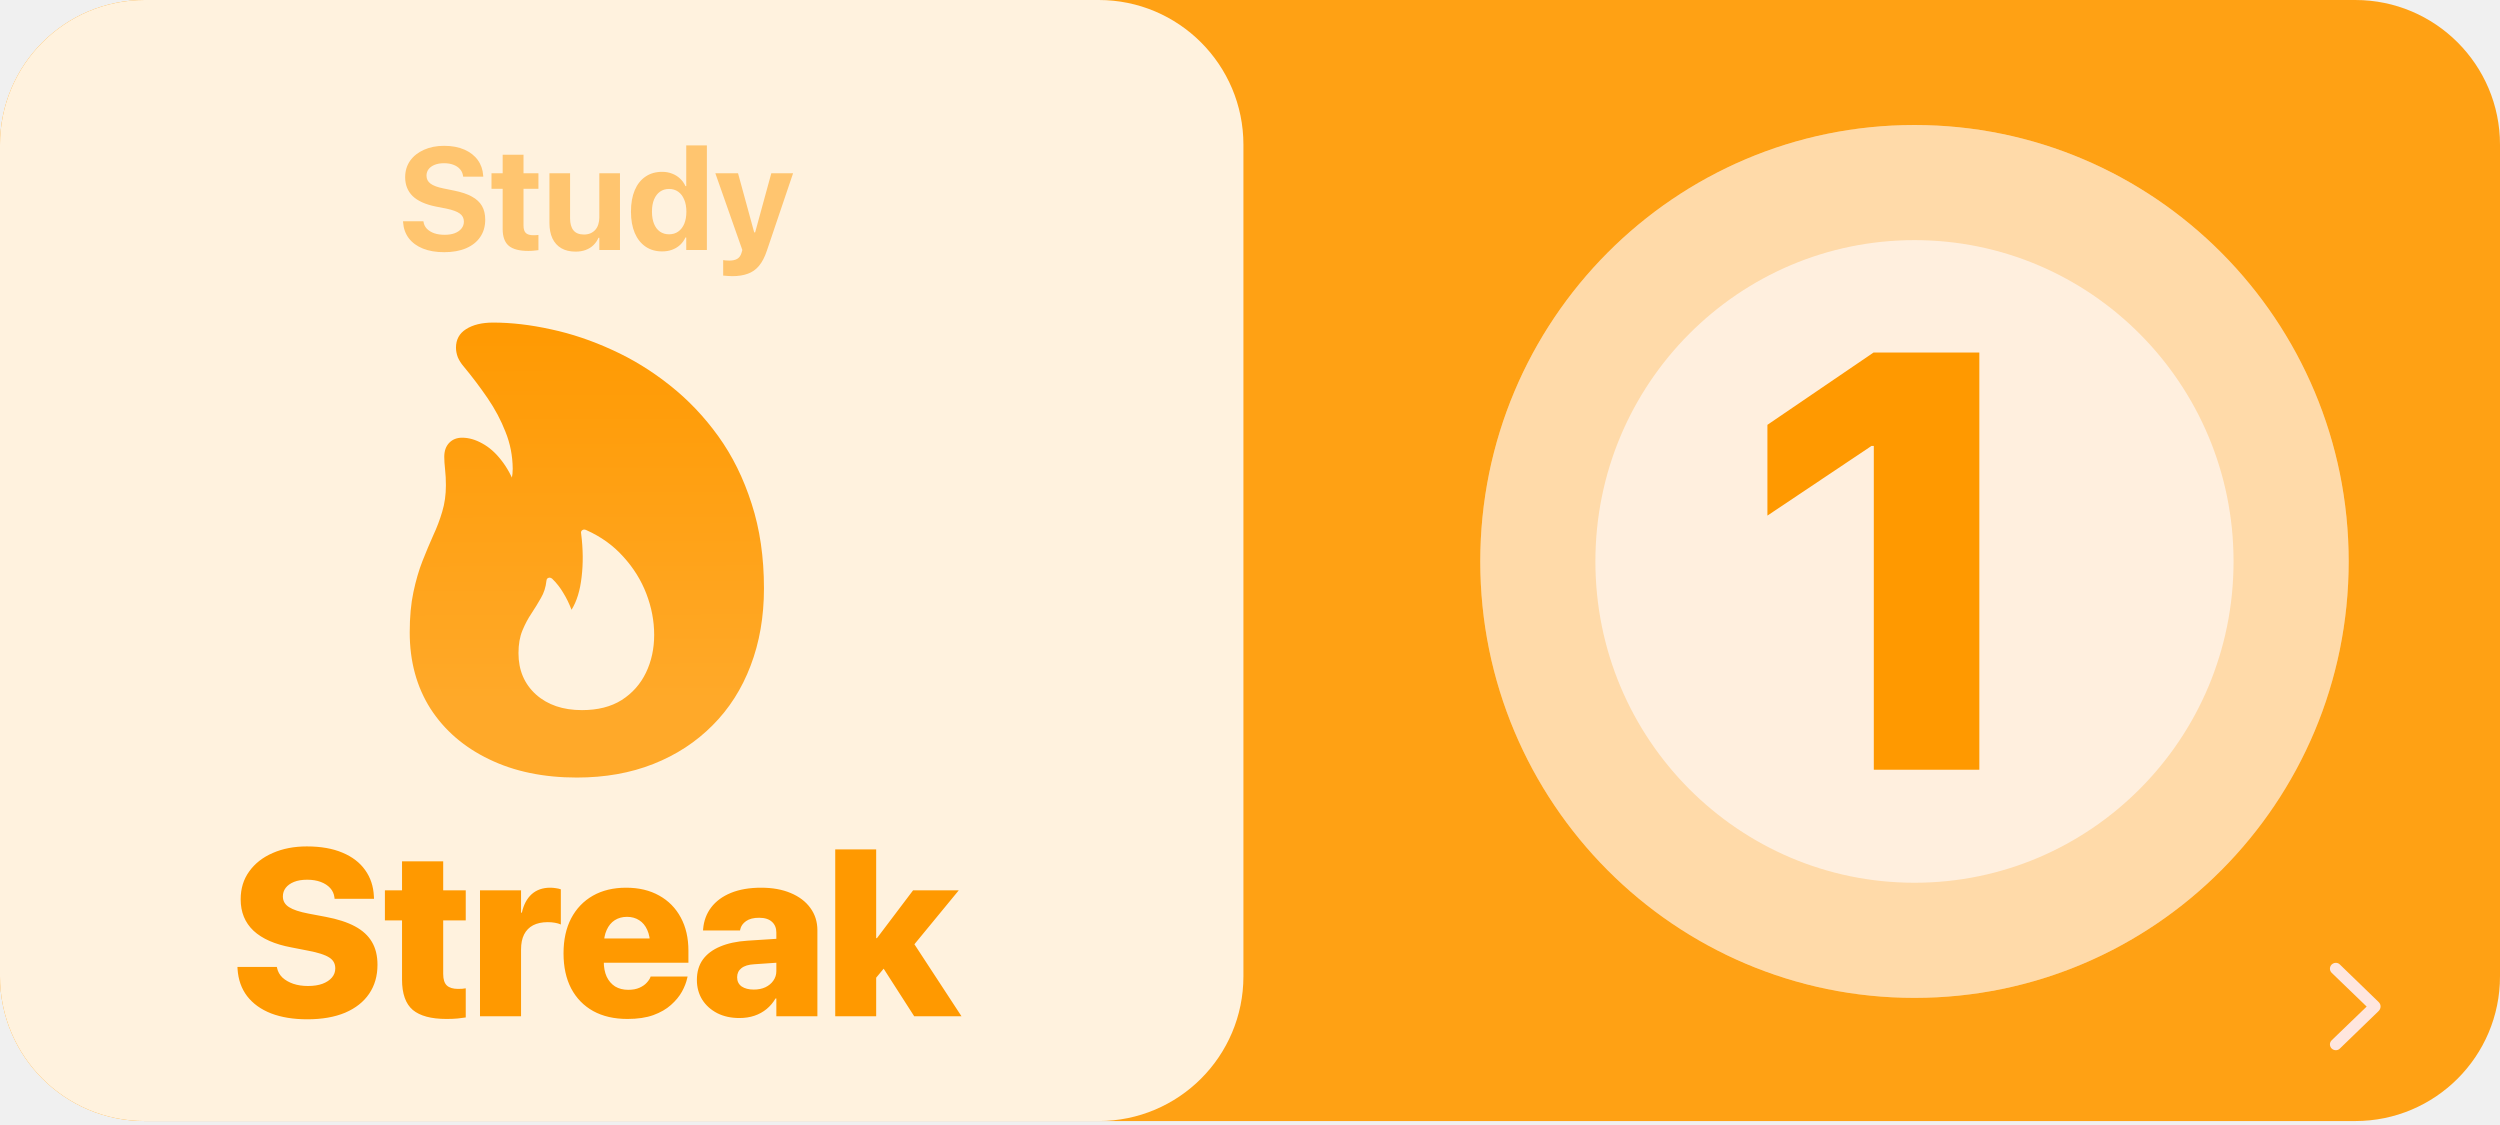
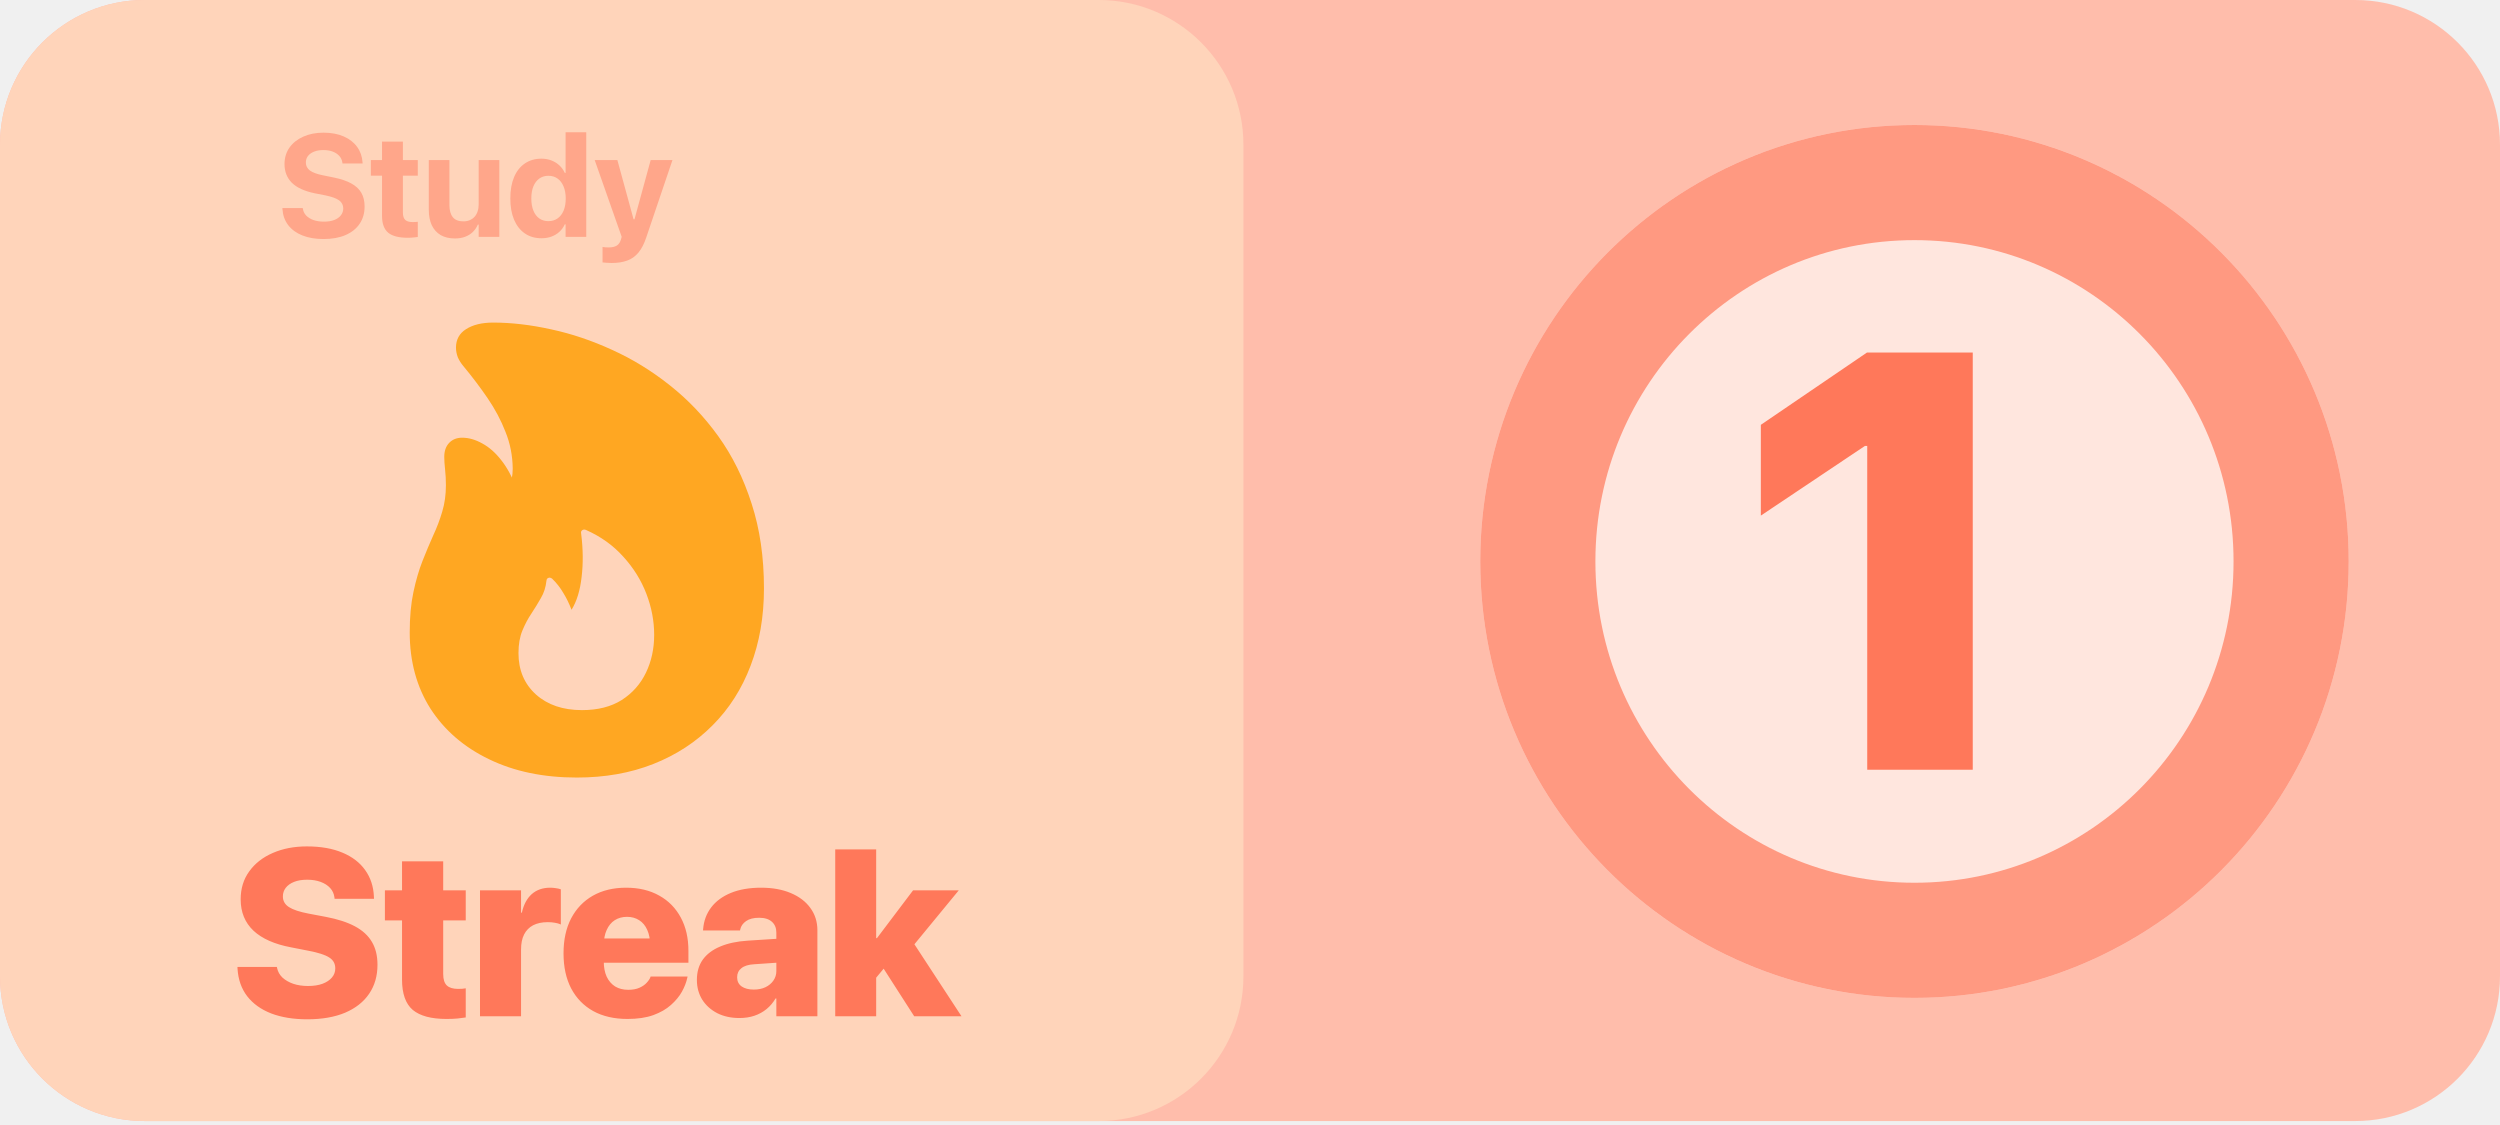
<svg xmlns="http://www.w3.org/2000/svg" width="380" height="171" viewBox="0 0 380 171" fill="none">
-   <g clip-path="url(#clip0_755_4190)">
-     <rect width="380" height="170.4" rx="22" fill="#FFA114" />
-     <rect width="189" height="170.4" rx="22" fill="#FFF2DE" />
-     <path d="M67.513 38.333C66.281 38.333 65.207 38.15 64.291 37.785C63.381 37.42 62.665 36.897 62.142 36.217C61.627 35.536 61.337 34.731 61.272 33.8L61.261 33.628H64.355L64.377 33.735C64.434 34.129 64.602 34.473 64.881 34.767C65.168 35.06 65.54 35.289 65.999 35.454C66.464 35.612 66.994 35.69 67.588 35.69C68.183 35.69 68.698 35.608 69.135 35.443C69.572 35.272 69.909 35.035 70.145 34.734C70.389 34.434 70.51 34.086 70.51 33.692V33.682C70.51 33.166 70.303 32.758 69.887 32.457C69.479 32.156 68.795 31.906 67.835 31.705L66.192 31.383C64.631 31.061 63.471 30.531 62.712 29.793C61.96 29.048 61.584 28.092 61.584 26.925V26.914C61.591 25.962 61.845 25.131 62.346 24.422C62.855 23.713 63.553 23.162 64.441 22.768C65.336 22.366 66.353 22.166 67.492 22.166C68.695 22.166 69.73 22.359 70.596 22.746C71.463 23.126 72.14 23.656 72.627 24.336C73.114 25.009 73.386 25.79 73.443 26.678L73.454 26.85H70.403L70.381 26.721C70.324 26.327 70.17 25.99 69.919 25.711C69.669 25.424 69.336 25.203 68.921 25.045C68.512 24.887 68.036 24.809 67.492 24.809C66.955 24.809 66.486 24.887 66.085 25.045C65.683 25.203 65.372 25.424 65.15 25.711C64.935 25.99 64.828 26.32 64.828 26.699V26.71C64.828 27.204 65.032 27.605 65.44 27.913C65.855 28.221 66.514 28.465 67.417 28.644L69.049 28.977C70.145 29.199 71.037 29.499 71.724 29.879C72.419 30.259 72.931 30.735 73.26 31.308C73.59 31.881 73.754 32.572 73.754 33.381V33.392C73.754 34.401 73.504 35.275 73.002 36.013C72.508 36.75 71.792 37.323 70.854 37.731C69.923 38.133 68.809 38.333 67.513 38.333ZM80.305 38.14C78.951 38.14 77.963 37.882 77.34 37.366C76.717 36.843 76.405 35.988 76.405 34.799V28.697H74.708V26.334H76.405V23.52H79.574V26.334H81.841V28.697H79.574V34.273C79.574 34.81 79.692 35.193 79.929 35.422C80.172 35.644 80.545 35.755 81.046 35.755C81.218 35.755 81.361 35.751 81.476 35.744C81.597 35.73 81.719 35.719 81.841 35.712V38.022C81.655 38.05 81.429 38.075 81.164 38.097C80.906 38.125 80.62 38.14 80.305 38.14ZM87.499 38.247C86.64 38.247 85.913 38.075 85.319 37.731C84.724 37.38 84.273 36.879 83.965 36.227C83.665 35.576 83.514 34.792 83.514 33.875V26.334H86.651V33.188C86.651 33.982 86.823 34.591 87.166 35.014C87.51 35.436 88.044 35.648 88.767 35.648C89.132 35.648 89.458 35.587 89.745 35.465C90.038 35.336 90.285 35.16 90.486 34.938C90.686 34.709 90.837 34.437 90.937 34.122C91.044 33.8 91.098 33.445 91.098 33.059V26.334H94.235V38H91.098V36.142H90.969C90.783 36.571 90.529 36.944 90.206 37.259C89.884 37.574 89.494 37.817 89.035 37.989C88.584 38.161 88.072 38.247 87.499 38.247ZM100.645 38.215C99.671 38.215 98.83 37.971 98.121 37.484C97.412 36.997 96.864 36.303 96.477 35.4C96.098 34.498 95.908 33.424 95.908 32.178V32.156C95.908 30.896 96.098 29.818 96.477 28.923C96.857 28.02 97.401 27.329 98.11 26.85C98.819 26.363 99.664 26.119 100.645 26.119C101.19 26.119 101.691 26.209 102.149 26.388C102.608 26.56 103.009 26.807 103.352 27.129C103.703 27.451 103.983 27.838 104.19 28.289H104.308V22.102H107.445V38H104.308V36.099H104.19C103.983 36.543 103.707 36.922 103.363 37.237C103.026 37.545 102.629 37.785 102.171 37.957C101.712 38.129 101.204 38.215 100.645 38.215ZM101.698 35.615C102.235 35.615 102.701 35.476 103.095 35.196C103.488 34.917 103.793 34.523 104.008 34.015C104.222 33.499 104.33 32.887 104.33 32.178V32.167C104.33 31.458 104.219 30.846 103.997 30.33C103.782 29.814 103.478 29.417 103.084 29.138C102.69 28.858 102.228 28.719 101.698 28.719C101.168 28.719 100.706 28.858 100.312 29.138C99.926 29.417 99.625 29.814 99.41 30.33C99.202 30.838 99.098 31.447 99.098 32.156V32.178C99.098 32.887 99.202 33.499 99.41 34.015C99.618 34.53 99.918 34.928 100.312 35.207C100.706 35.479 101.168 35.615 101.698 35.615ZM111.299 41.975C111.056 41.975 110.812 41.964 110.569 41.942C110.325 41.928 110.11 41.91 109.924 41.889V39.536C110.039 39.558 110.175 39.575 110.332 39.59C110.497 39.604 110.676 39.611 110.869 39.611C111.378 39.611 111.782 39.518 112.083 39.332C112.384 39.146 112.595 38.842 112.717 38.419L112.835 38L108.732 26.334H112.18L114.887 36.238L114.328 35.325H115.08L114.532 36.238L117.239 26.334H120.548L116.563 38.107C116.24 39.074 115.843 39.84 115.37 40.406C114.898 40.972 114.328 41.373 113.662 41.609C113.003 41.853 112.216 41.975 111.299 41.975Z" fill="#FF9900" fill-opacity="0.5" />
-     <path d="M87.684 118.188C82.601 118.188 78.153 117.26 74.34 115.406C70.528 113.573 67.559 111.01 65.434 107.719C63.33 104.406 62.278 100.542 62.278 96.125C62.278 93.792 62.465 91.75 62.84 90C63.215 88.229 63.674 86.656 64.215 85.281C64.757 83.906 65.299 82.615 65.84 81.406C66.403 80.198 66.861 78.99 67.215 77.781C67.59 76.552 67.778 75.208 67.778 73.75C67.778 72.917 67.736 72.125 67.653 71.375C67.57 70.604 67.528 69.958 67.528 69.438C67.528 68.542 67.778 67.833 68.278 67.312C68.778 66.792 69.434 66.531 70.247 66.531C71.247 66.531 72.267 66.823 73.309 67.406C74.351 67.969 75.309 68.812 76.184 69.938C77.08 71.062 77.84 72.469 78.465 74.156L77.122 74.5C77.476 73.854 77.695 73.281 77.778 72.781C77.882 72.281 77.934 71.771 77.934 71.25C77.913 69.271 77.549 67.406 76.84 65.656C76.153 63.885 75.247 62.177 74.122 60.531C72.997 58.885 71.778 57.271 70.465 55.688C70.09 55.25 69.799 54.792 69.59 54.312C69.403 53.812 69.309 53.323 69.309 52.844C69.309 51.615 69.82 50.677 70.84 50.031C71.882 49.365 73.257 49.031 74.965 49.031C77.736 49.031 80.674 49.375 83.778 50.062C86.882 50.729 89.976 51.771 93.059 53.188C96.142 54.583 99.059 56.375 101.809 58.562C104.58 60.75 107.038 63.333 109.184 66.312C111.33 69.292 113.017 72.708 114.247 76.562C115.497 80.396 116.122 84.688 116.122 89.438C116.122 93.729 115.445 97.646 114.09 101.188C112.757 104.708 110.83 107.729 108.309 110.25C105.788 112.792 102.788 114.75 99.309 116.125C95.83 117.5 91.955 118.188 87.684 118.188ZM88.465 107.938C90.861 107.938 92.872 107.427 94.497 106.406C96.122 105.365 97.351 103.979 98.184 102.25C99.017 100.521 99.434 98.604 99.434 96.5C99.434 94.396 99.038 92.312 98.247 90.25C97.455 88.188 96.288 86.312 94.747 84.625C93.226 82.917 91.34 81.562 89.09 80.562C88.861 80.458 88.663 80.469 88.497 80.594C88.33 80.698 88.278 80.885 88.34 81.156C88.632 83.49 88.653 85.677 88.403 87.719C88.174 89.76 87.663 91.417 86.872 92.688C86.517 91.75 86.101 90.896 85.622 90.125C85.163 89.333 84.601 88.615 83.934 87.969C83.726 87.802 83.528 87.76 83.34 87.844C83.174 87.906 83.08 88.052 83.059 88.281C82.955 89.26 82.674 90.135 82.215 90.906C81.778 91.677 81.299 92.458 80.778 93.25C80.257 94.021 79.799 94.885 79.403 95.844C79.007 96.802 78.809 97.948 78.809 99.281C78.809 101.865 79.695 103.958 81.465 105.562C83.236 107.146 85.57 107.938 88.465 107.938Z" fill="url(#paint0_linear_755_4190)" />
-     <path d="M46.707 154.934C44.598 154.934 42.764 154.635 41.205 154.037C39.658 153.428 38.445 152.555 37.566 151.418C36.699 150.282 36.213 148.905 36.107 147.287L36.09 146.971H42.084L42.119 147.147C42.236 147.698 42.506 148.178 42.928 148.588C43.361 148.987 43.912 149.303 44.58 149.537C45.248 149.76 45.992 149.871 46.812 149.871C47.668 149.871 48.4 149.76 49.01 149.537C49.631 149.303 50.111 148.987 50.451 148.588C50.791 148.19 50.961 147.727 50.961 147.2V147.182C50.961 146.467 50.65 145.916 50.029 145.53C49.408 145.131 48.353 144.791 46.865 144.51L44.264 144C41.756 143.532 39.846 142.688 38.533 141.469C37.232 140.239 36.582 138.651 36.582 136.705V136.688C36.582 135.059 37.016 133.647 37.883 132.452C38.75 131.245 39.94 130.313 41.451 129.657C42.975 128.989 44.703 128.655 46.637 128.655C48.758 128.655 50.562 128.971 52.051 129.604C53.539 130.225 54.688 131.104 55.496 132.241C56.316 133.377 56.762 134.713 56.832 136.248L56.85 136.618H50.855L50.838 136.424C50.768 135.862 50.551 135.381 50.188 134.983C49.824 134.584 49.344 134.274 48.746 134.051C48.148 133.828 47.463 133.717 46.69 133.717C45.904 133.717 45.236 133.828 44.685 134.051C44.135 134.274 43.713 134.578 43.42 134.965C43.139 135.34 42.998 135.768 42.998 136.248V136.266C42.998 136.946 43.309 137.485 43.93 137.883C44.551 138.282 45.541 138.61 46.9 138.868L49.502 139.36C51.307 139.7 52.789 140.18 53.949 140.801C55.109 141.422 55.971 142.213 56.533 143.174C57.096 144.123 57.377 145.278 57.377 146.637V146.655C57.377 148.342 56.955 149.807 56.111 151.049C55.268 152.291 54.049 153.252 52.455 153.932C50.861 154.6 48.945 154.934 46.707 154.934ZM67.858 154.881C65.549 154.881 63.844 154.424 62.743 153.51C61.653 152.584 61.108 151.043 61.108 148.887V139.905H58.506V135.334H61.108V130.922H67.366V135.334H70.793V139.905H67.366V148.043C67.366 148.864 67.553 149.45 67.928 149.801C68.303 150.141 68.866 150.311 69.616 150.311C69.873 150.311 70.09 150.305 70.266 150.293C70.442 150.27 70.618 150.246 70.793 150.223V154.653C70.454 154.711 70.043 154.764 69.563 154.811C69.082 154.858 68.514 154.881 67.858 154.881ZM72.96 154.477V135.334H79.2V138.727H79.323C79.593 137.508 80.091 136.571 80.817 135.914C81.555 135.258 82.493 134.93 83.63 134.93C83.923 134.93 84.204 134.953 84.473 135C84.755 135.036 85.013 135.094 85.247 135.176V140.52C84.989 140.403 84.684 140.315 84.333 140.256C83.993 140.198 83.635 140.168 83.26 140.168C82.382 140.168 81.638 140.327 81.028 140.643C80.43 140.959 79.973 141.428 79.657 142.049C79.352 142.659 79.2 143.414 79.2 144.317V154.477H72.96ZM95.376 154.881C93.361 154.881 91.626 154.483 90.173 153.686C88.72 152.877 87.601 151.729 86.816 150.241C86.042 148.752 85.656 146.977 85.656 144.914V144.897C85.656 142.846 86.042 141.077 86.816 139.588C87.601 138.1 88.702 136.952 90.12 136.143C91.55 135.334 93.232 134.93 95.165 134.93C97.099 134.93 98.775 135.328 100.193 136.125C101.611 136.911 102.706 138.024 103.48 139.465C104.253 140.895 104.64 142.577 104.64 144.51V146.338H88.714V142.647H101.722L98.822 146.11V143.702C98.822 142.776 98.675 141.991 98.382 141.346C98.089 140.69 97.679 140.198 97.152 139.87C96.624 139.53 96.009 139.36 95.306 139.36C94.603 139.36 93.982 139.53 93.443 139.87C92.915 140.209 92.505 140.707 92.212 141.364C91.919 142.008 91.773 142.787 91.773 143.702V146.127C91.773 147.03 91.919 147.803 92.212 148.448C92.517 149.092 92.945 149.59 93.495 149.942C94.058 150.282 94.726 150.452 95.499 150.452C96.167 150.452 96.736 150.346 97.204 150.135C97.673 149.924 98.042 149.666 98.312 149.362C98.593 149.057 98.781 148.77 98.874 148.5L98.892 148.43H104.517L104.464 148.641C104.323 149.309 104.054 150.006 103.655 150.733C103.257 151.448 102.7 152.121 101.986 152.754C101.282 153.387 100.386 153.903 99.296 154.301C98.218 154.688 96.911 154.881 95.376 154.881ZM112.396 154.741C111.119 154.741 109.994 154.495 109.021 154.002C108.048 153.498 107.287 152.813 106.736 151.946C106.197 151.067 105.927 150.071 105.927 148.957V148.94C105.927 147.733 106.226 146.707 106.824 145.864C107.433 145.02 108.312 144.358 109.461 143.877C110.609 143.385 112.004 143.086 113.644 142.981L121.308 142.489V146.11L114.646 146.567C113.779 146.614 113.129 146.813 112.695 147.164C112.261 147.504 112.045 147.961 112.045 148.536V148.553C112.045 149.151 112.273 149.614 112.73 149.942C113.199 150.258 113.814 150.416 114.576 150.416C115.244 150.416 115.83 150.299 116.334 150.065C116.849 149.819 117.254 149.485 117.546 149.063C117.851 148.629 118.004 148.149 118.004 147.621V141.75C118.004 141.059 117.781 140.514 117.336 140.116C116.89 139.705 116.24 139.5 115.384 139.5C114.541 139.5 113.879 139.67 113.398 140.01C112.918 140.35 112.625 140.766 112.519 141.258L112.484 141.434H106.859L106.877 141.205C106.982 139.952 107.392 138.856 108.107 137.918C108.822 136.981 109.818 136.248 111.095 135.721C112.384 135.194 113.92 134.93 115.701 134.93C117.412 134.93 118.906 135.2 120.183 135.739C121.472 136.278 122.468 137.034 123.171 138.006C123.886 138.979 124.244 140.11 124.244 141.399V154.477H118.004V151.77H117.88C117.517 152.391 117.066 152.924 116.527 153.37C115.988 153.815 115.373 154.155 114.681 154.389C113.99 154.623 113.228 154.741 112.396 154.741ZM126.955 154.477V129.112H133.178V154.477H126.955ZM138.961 154.477L133.758 146.373L137.643 141.469L146.15 154.477H138.961ZM132.598 149.309V142.594H133.301L138.785 135.334H145.729L137.027 145.916H135.41L132.598 149.309Z" fill="#FF9900" />
-     <ellipse cx="291" cy="85.339" rx="66" ry="66.339" fill="#FFEFDE" />
-     <path d="M348.25 85.339C348.25 117.187 322.576 142.928 291 142.928C259.424 142.928 233.75 117.187 233.75 85.339C233.75 53.491 259.424 27.75 291 27.75C322.576 27.75 348.25 53.491 348.25 85.339Z" stroke="#FF9900" stroke-opacity="0.24" stroke-width="17.5" />
-     <path d="M361.848 152.993C361.845 153.13 361.817 153.255 361.766 153.368C361.716 153.481 361.637 153.591 361.532 153.696L355.661 159.38C355.493 159.548 355.286 159.632 355.04 159.632C354.876 159.632 354.727 159.593 354.595 159.515C354.458 159.437 354.35 159.331 354.272 159.198C354.19 159.065 354.149 158.917 354.149 158.753C354.149 158.511 354.241 158.298 354.425 158.114L359.733 152.999L354.425 147.878C354.241 147.69 354.149 147.478 354.149 147.239C354.149 147.071 354.19 146.921 354.272 146.788C354.35 146.655 354.458 146.55 354.595 146.472C354.727 146.39 354.876 146.349 355.04 146.349C355.286 146.349 355.493 146.435 355.661 146.606L361.532 152.29C361.641 152.396 361.721 152.505 361.772 152.618C361.823 152.735 361.848 152.86 361.848 152.993Z" fill="#FFE6DE" />
-     <path d="M284.819 117V67.781H284.468L268.647 78.372V64.573L284.775 53.587H300.859V117H284.819Z" fill="#FF9900" />
+   <g clip-path="url(#clip0_846_5214)">
+     <rect width="380" height="170.4" rx="22" fill="#FFBDAB" />
+     <rect width="189" height="170.4" rx="22" fill="#FFD4BA" />
+     <path d="M49.176 36.333C47.944 36.333 46.87 36.15 45.953 35.785C45.044 35.42 44.328 34.897 43.805 34.217C43.289 33.536 42.999 32.731 42.935 31.8L42.924 31.628H46.018L46.039 31.735C46.096 32.129 46.265 32.473 46.544 32.767C46.83 33.06 47.203 33.289 47.661 33.454C48.127 33.612 48.657 33.69 49.251 33.69C49.845 33.69 50.361 33.608 50.798 33.443C51.235 33.272 51.571 33.035 51.808 32.734C52.051 32.434 52.173 32.086 52.173 31.692V31.682C52.173 31.166 51.965 30.758 51.55 30.457C51.142 30.156 50.458 29.906 49.498 29.705L47.855 29.383C46.293 29.061 45.133 28.531 44.374 27.793C43.622 27.048 43.246 26.092 43.246 24.925V24.914C43.253 23.962 43.508 23.131 44.009 22.422C44.517 21.713 45.215 21.162 46.103 20.768C46.999 20.366 48.016 20.166 49.154 20.166C50.357 20.166 51.392 20.359 52.259 20.746C53.125 21.126 53.802 21.656 54.289 22.336C54.776 23.009 55.048 23.79 55.105 24.678L55.116 24.85H52.065L52.044 24.721C51.987 24.327 51.833 23.99 51.582 23.711C51.331 23.424 50.998 23.203 50.583 23.045C50.175 22.887 49.699 22.809 49.154 22.809C48.617 22.809 48.148 22.887 47.747 23.045C47.346 23.203 47.035 23.424 46.812 23.711C46.598 23.99 46.49 24.32 46.49 24.699V24.71C46.49 25.204 46.694 25.605 47.102 25.913C47.518 26.221 48.177 26.465 49.079 26.644L50.712 26.977C51.808 27.199 52.699 27.499 53.387 27.879C54.081 28.259 54.593 28.735 54.923 29.308C55.252 29.881 55.417 30.572 55.417 31.381V31.392C55.417 32.401 55.166 33.275 54.665 34.013C54.171 34.75 53.455 35.323 52.517 35.731C51.586 36.133 50.472 36.333 49.176 36.333ZM61.967 36.14C60.614 36.14 59.625 35.882 59.002 35.366C58.379 34.843 58.068 33.988 58.068 32.799V26.697H56.37V24.334H58.068V21.52H61.237V24.334H63.503V26.697H61.237V32.273C61.237 32.81 61.355 33.193 61.591 33.422C61.835 33.644 62.207 33.755 62.708 33.755C62.88 33.755 63.023 33.751 63.138 33.744C63.26 33.73 63.382 33.719 63.503 33.712V36.022C63.317 36.05 63.092 36.075 62.827 36.097C62.569 36.125 62.282 36.14 61.967 36.14ZM69.162 36.247C68.302 36.247 67.576 36.075 66.981 35.731C66.387 35.38 65.936 34.879 65.628 34.227C65.327 33.576 65.177 32.792 65.177 31.875V24.334H68.313V31.188C68.313 31.982 68.485 32.591 68.829 33.014C69.173 33.436 69.706 33.648 70.43 33.648C70.795 33.648 71.121 33.587 71.407 33.465C71.701 33.336 71.948 33.16 72.148 32.938C72.349 32.709 72.499 32.437 72.599 32.122C72.707 31.8 72.76 31.445 72.76 31.059V24.334H75.897V36H72.76V34.142H72.632C72.445 34.571 72.191 34.944 71.869 35.259C71.547 35.574 71.156 35.817 70.698 35.989C70.247 36.161 69.735 36.247 69.162 36.247ZM82.308 36.215C81.334 36.215 80.492 35.971 79.783 35.484C79.074 34.997 78.527 34.303 78.14 33.4C77.76 32.498 77.57 31.424 77.57 30.178V30.156C77.57 28.896 77.76 27.818 78.14 26.923C78.519 26.02 79.064 25.329 79.773 24.85C80.482 24.363 81.327 24.119 82.308 24.119C82.852 24.119 83.353 24.209 83.812 24.388C84.27 24.56 84.671 24.807 85.015 25.129C85.366 25.451 85.645 25.838 85.853 26.289H85.971V20.102H89.108V36H85.971V34.099H85.853C85.645 34.543 85.369 34.922 85.026 35.237C84.689 35.545 84.291 35.785 83.833 35.957C83.375 36.129 82.866 36.215 82.308 36.215ZM83.361 33.615C83.898 33.615 84.363 33.476 84.757 33.196C85.151 32.917 85.455 32.523 85.67 32.015C85.885 31.499 85.992 30.887 85.992 30.178V30.167C85.992 29.458 85.881 28.846 85.659 28.33C85.445 27.814 85.14 27.417 84.746 27.138C84.352 26.858 83.891 26.719 83.361 26.719C82.831 26.719 82.369 26.858 81.975 27.138C81.588 27.417 81.287 27.814 81.073 28.33C80.865 28.838 80.761 29.447 80.761 30.156V30.178C80.761 30.887 80.865 31.499 81.073 32.015C81.28 32.53 81.581 32.928 81.975 33.207C82.369 33.479 82.831 33.615 83.361 33.615ZM92.962 39.975C92.718 39.975 92.475 39.964 92.231 39.942C91.988 39.928 91.773 39.91 91.587 39.889V37.536C91.701 37.558 91.837 37.575 91.995 37.59C92.159 37.604 92.338 37.611 92.532 37.611C93.04 37.611 93.445 37.518 93.746 37.332C94.046 37.146 94.258 36.842 94.379 36.419L94.498 36L90.394 24.334H93.842L96.549 34.238L95.991 33.325H96.743L96.195 34.238L98.902 24.334H102.211L98.225 36.107C97.903 37.074 97.505 37.84 97.033 38.406C96.56 38.972 95.991 39.373 95.325 39.609C94.666 39.853 93.878 39.975 92.962 39.975Z" fill="#FF785A" fill-opacity="0.5" />
+     <path d="M87.684 118.188C82.601 118.188 78.153 117.26 74.34 115.406C70.528 113.573 67.559 111.01 65.434 107.719C63.33 104.406 62.278 100.542 62.278 96.125C62.278 93.792 62.465 91.75 62.84 90C63.215 88.229 63.674 86.656 64.215 85.281C64.757 83.906 65.299 82.615 65.84 81.406C66.403 80.198 66.861 78.99 67.215 77.781C67.59 76.552 67.778 75.208 67.778 73.75C67.778 72.917 67.736 72.125 67.653 71.375C67.57 70.604 67.528 69.958 67.528 69.438C67.528 68.542 67.778 67.833 68.278 67.312C68.778 66.792 69.434 66.531 70.247 66.531C71.247 66.531 72.267 66.823 73.309 67.406C74.351 67.969 75.309 68.812 76.184 69.938C77.08 71.062 77.84 72.469 78.465 74.156L77.122 74.5C77.476 73.854 77.695 73.281 77.778 72.781C77.882 72.281 77.934 71.771 77.934 71.25C77.913 69.271 77.549 67.406 76.84 65.656C76.153 63.885 75.247 62.177 74.122 60.531C72.997 58.885 71.778 57.271 70.465 55.688C70.09 55.25 69.799 54.792 69.59 54.312C69.403 53.812 69.309 53.323 69.309 52.844C69.309 51.615 69.82 50.677 70.84 50.031C71.882 49.365 73.257 49.031 74.965 49.031C77.736 49.031 80.674 49.375 83.778 50.062C86.882 50.729 89.976 51.771 93.059 53.188C96.142 54.583 99.059 56.375 101.809 58.562C104.58 60.75 107.038 63.333 109.184 66.312C111.33 69.292 113.017 72.708 114.247 76.562C115.497 80.396 116.122 84.688 116.122 89.438C116.122 93.729 115.445 97.646 114.09 101.188C112.757 104.708 110.83 107.729 108.309 110.25C105.788 112.792 102.788 114.75 99.309 116.125C95.83 117.5 91.955 118.188 87.684 118.188ZM88.465 107.938C90.861 107.938 92.872 107.427 94.497 106.406C96.122 105.365 97.351 103.979 98.184 102.25C99.017 100.521 99.434 98.604 99.434 96.5C99.434 94.396 99.038 92.312 98.247 90.25C97.455 88.188 96.288 86.312 94.747 84.625C93.226 82.917 91.34 81.562 89.09 80.562C88.861 80.458 88.663 80.469 88.497 80.594C88.33 80.698 88.278 80.885 88.34 81.156C88.632 83.49 88.653 85.677 88.403 87.719C88.174 89.76 87.663 91.417 86.872 92.688C86.517 91.75 86.101 90.896 85.622 90.125C85.163 89.333 84.601 88.615 83.934 87.969C83.726 87.802 83.528 87.76 83.34 87.844C83.174 87.906 83.08 88.052 83.059 88.281C82.955 89.26 82.674 90.135 82.215 90.906C81.778 91.677 81.299 92.458 80.778 93.25C80.257 94.021 79.799 94.885 79.403 95.844C79.007 96.802 78.809 97.948 78.809 99.281C78.809 101.865 79.695 103.958 81.465 105.562C83.236 107.146 85.57 107.938 88.465 107.938Z" fill="#FFA722" />
+     <path d="M46.707 154.934C44.598 154.934 42.764 154.635 41.205 154.037C39.658 153.428 38.445 152.555 37.566 151.418C36.699 150.281 36.213 148.904 36.107 147.287L36.09 146.971H42.084L42.119 147.146C42.236 147.697 42.506 148.178 42.928 148.588C43.361 148.986 43.912 149.303 44.58 149.537C45.248 149.76 45.992 149.871 46.812 149.871C47.668 149.871 48.4 149.76 49.01 149.537C49.631 149.303 50.111 148.986 50.451 148.588C50.791 148.189 50.961 147.727 50.961 147.199V147.182C50.961 146.467 50.65 145.916 50.029 145.529C49.408 145.131 48.353 144.791 46.865 144.51L44.264 144C41.756 143.531 39.846 142.688 38.533 141.469C37.232 140.238 36.582 138.65 36.582 136.705V136.688C36.582 135.059 37.016 133.646 37.883 132.451C38.75 131.244 39.94 130.312 41.451 129.656C42.975 128.988 44.703 128.654 46.637 128.654C48.758 128.654 50.562 128.971 52.051 129.604C53.539 130.225 54.688 131.104 55.496 132.24C56.316 133.377 56.762 134.713 56.832 136.248L56.85 136.617H50.855L50.838 136.424C50.768 135.861 50.551 135.381 50.188 134.982C49.824 134.584 49.344 134.273 48.746 134.051C48.148 133.828 47.463 133.717 46.69 133.717C45.904 133.717 45.236 133.828 44.685 134.051C44.135 134.273 43.713 134.578 43.42 134.965C43.139 135.34 42.998 135.768 42.998 136.248V136.266C42.998 136.945 43.309 137.484 43.93 137.883C44.551 138.281 45.541 138.609 46.9 138.867L49.502 139.359C51.307 139.699 52.789 140.18 53.949 140.801C55.109 141.422 55.971 142.213 56.533 143.174C57.096 144.123 57.377 145.277 57.377 146.637V146.654C57.377 148.342 56.955 149.807 56.111 151.049C55.268 152.291 54.049 153.252 52.455 153.932C50.861 154.6 48.945 154.934 46.707 154.934ZM67.858 154.881C65.549 154.881 63.844 154.424 62.743 153.51C61.653 152.584 61.108 151.043 61.108 148.887V139.904H58.506V135.334H61.108V130.922H67.366V135.334H70.793V139.904H67.366V148.043C67.366 148.863 67.553 149.449 67.928 149.801C68.303 150.141 68.866 150.311 69.616 150.311C69.873 150.311 70.09 150.305 70.266 150.293C70.442 150.27 70.618 150.246 70.793 150.223V154.652C70.454 154.711 70.043 154.764 69.563 154.811C69.082 154.857 68.514 154.881 67.858 154.881ZM72.96 154.477V135.334H79.2V138.727H79.323C79.593 137.508 80.091 136.57 80.817 135.914C81.555 135.258 82.493 134.93 83.63 134.93C83.923 134.93 84.204 134.953 84.473 135C84.755 135.035 85.013 135.094 85.247 135.176V140.52C84.989 140.402 84.684 140.314 84.333 140.256C83.993 140.197 83.635 140.168 83.26 140.168C82.382 140.168 81.638 140.326 81.028 140.643C80.43 140.959 79.973 141.428 79.657 142.049C79.352 142.658 79.2 143.414 79.2 144.316V154.477H72.96ZM95.376 154.881C93.361 154.881 91.626 154.482 90.173 153.686C88.72 152.877 87.601 151.729 86.816 150.24C86.042 148.752 85.656 146.977 85.656 144.914V144.896C85.656 142.846 86.042 141.076 86.816 139.588C87.601 138.1 88.702 136.951 90.12 136.143C91.55 135.334 93.232 134.93 95.165 134.93C97.099 134.93 98.775 135.328 100.193 136.125C101.611 136.91 102.706 138.023 103.48 139.465C104.253 140.895 104.64 142.576 104.64 144.51V146.338H88.714V142.646H101.722L98.822 146.109V143.701C98.822 142.775 98.675 141.99 98.382 141.346C98.089 140.689 97.679 140.197 97.152 139.869C96.624 139.529 96.009 139.359 95.306 139.359C94.603 139.359 93.982 139.529 93.443 139.869C92.915 140.209 92.505 140.707 92.212 141.363C91.919 142.008 91.773 142.787 91.773 143.701V146.127C91.773 147.029 91.919 147.803 92.212 148.447C92.517 149.092 92.945 149.59 93.495 149.941C94.058 150.281 94.726 150.451 95.499 150.451C96.167 150.451 96.736 150.346 97.204 150.135C97.673 149.924 98.042 149.666 98.312 149.361C98.593 149.057 98.781 148.77 98.874 148.5L98.892 148.43H104.517L104.464 148.641C104.323 149.309 104.054 150.006 103.655 150.732C103.257 151.447 102.7 152.121 101.986 152.754C101.282 153.387 100.386 153.902 99.296 154.301C98.218 154.688 96.911 154.881 95.376 154.881ZM112.396 154.74C111.119 154.74 109.994 154.494 109.021 154.002C108.048 153.498 107.287 152.812 106.736 151.945C106.197 151.066 105.927 150.07 105.927 148.957V148.939C105.927 147.732 106.226 146.707 106.824 145.863C107.433 145.02 108.312 144.357 109.461 143.877C110.609 143.385 112.004 143.086 113.644 142.98L121.308 142.488V146.109L114.646 146.566C113.779 146.613 113.129 146.812 112.695 147.164C112.261 147.504 112.045 147.961 112.045 148.535V148.553C112.045 149.15 112.273 149.613 112.73 149.941C113.199 150.258 113.814 150.416 114.576 150.416C115.244 150.416 115.83 150.299 116.334 150.064C116.849 149.818 117.254 149.484 117.546 149.062C117.851 148.629 118.004 148.148 118.004 147.621V141.75C118.004 141.059 117.781 140.514 117.336 140.115C116.89 139.705 116.24 139.5 115.384 139.5C114.541 139.5 113.879 139.67 113.398 140.01C112.918 140.35 112.625 140.766 112.519 141.258L112.484 141.434H106.859L106.877 141.205C106.982 139.951 107.392 138.855 108.107 137.918C108.822 136.98 109.818 136.248 111.095 135.721C112.384 135.193 113.92 134.93 115.701 134.93C117.412 134.93 118.906 135.199 120.183 135.738C121.472 136.277 122.468 137.033 123.171 138.006C123.886 138.979 124.244 140.109 124.244 141.398V154.477H118.004V151.77H117.88C117.517 152.391 117.066 152.924 116.527 153.369C115.988 153.814 115.373 154.154 114.681 154.389C113.99 154.623 113.228 154.74 112.396 154.74ZM126.955 154.477V129.111H133.178V154.477H126.955ZM138.961 154.477L133.758 146.373L137.643 141.469L146.15 154.477H138.961ZM132.598 149.309V142.594H133.301L138.785 135.334H145.729L137.027 145.916H135.41L132.598 149.309Z" fill="#FF785A" />
+     <ellipse cx="291" cy="85.339" rx="66" ry="66.339" fill="#FFE6DE" />
+     <path d="M348.25 85.339C348.25 117.187 322.576 142.928 291 142.928C259.424 142.928 233.75 117.187 233.75 85.339C233.75 53.491 259.424 27.75 291 27.75C322.576 27.75 348.25 53.491 348.25 85.339Z" stroke="#FF785A" stroke-opacity="0.7" stroke-width="17.5" />
+     <path d="M283.819 117V67.781H283.468L267.647 78.372V64.573L283.775 53.587H299.859V117H283.819Z" fill="#FF785A" />
  </g>
  <defs>
-     <linearGradient id="paint0_linear_755_4190" x1="89" y1="47" x2="89.215" y2="106.477" gradientUnits="userSpaceOnUse">
-       <stop stop-color="#FF9900" />
-       <stop offset="1" stop-color="#FFA929" />
-     </linearGradient>
-     <clipPath id="clip0_755_4190">
+     <clipPath id="clip0_846_5214">
      <rect width="380" height="170.4" rx="22" fill="white" />
    </clipPath>
  </defs>
</svg>
